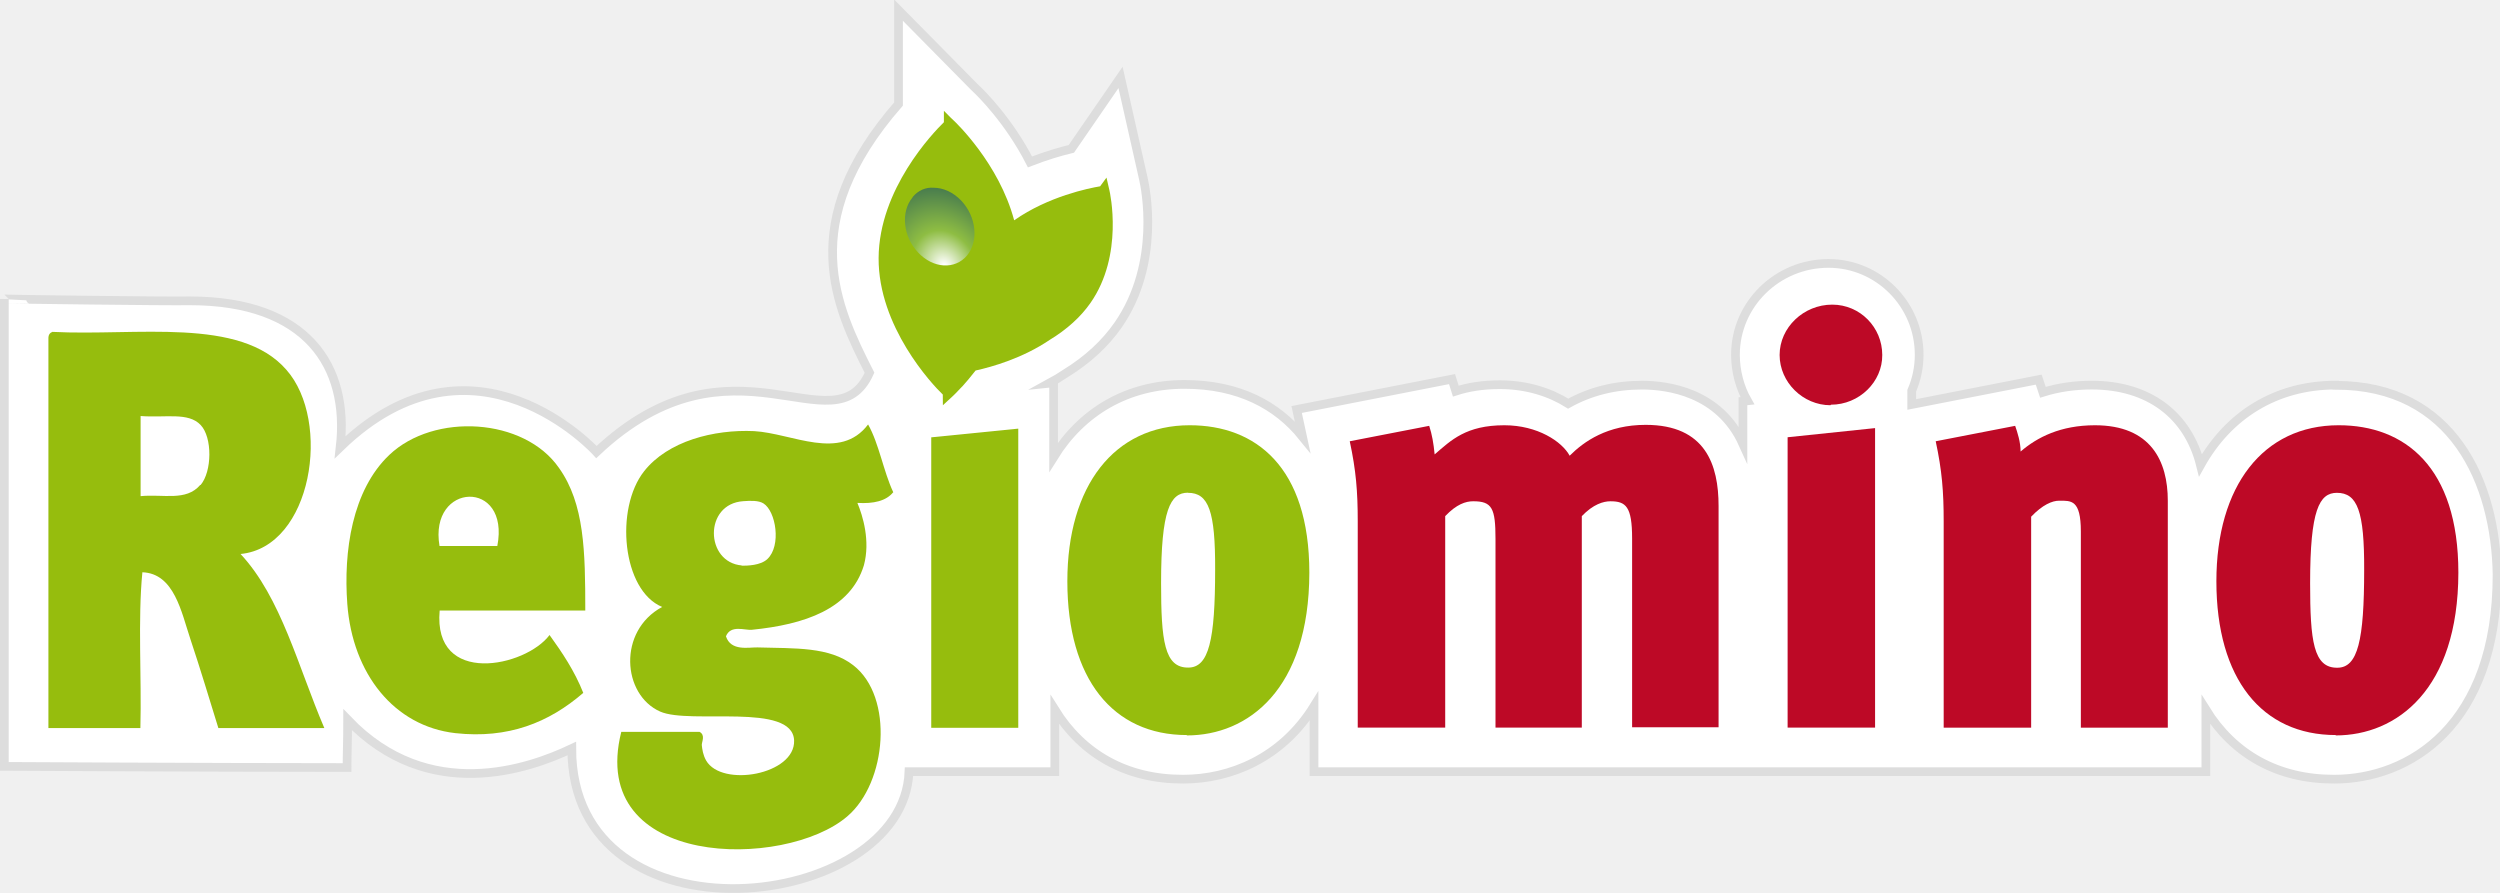
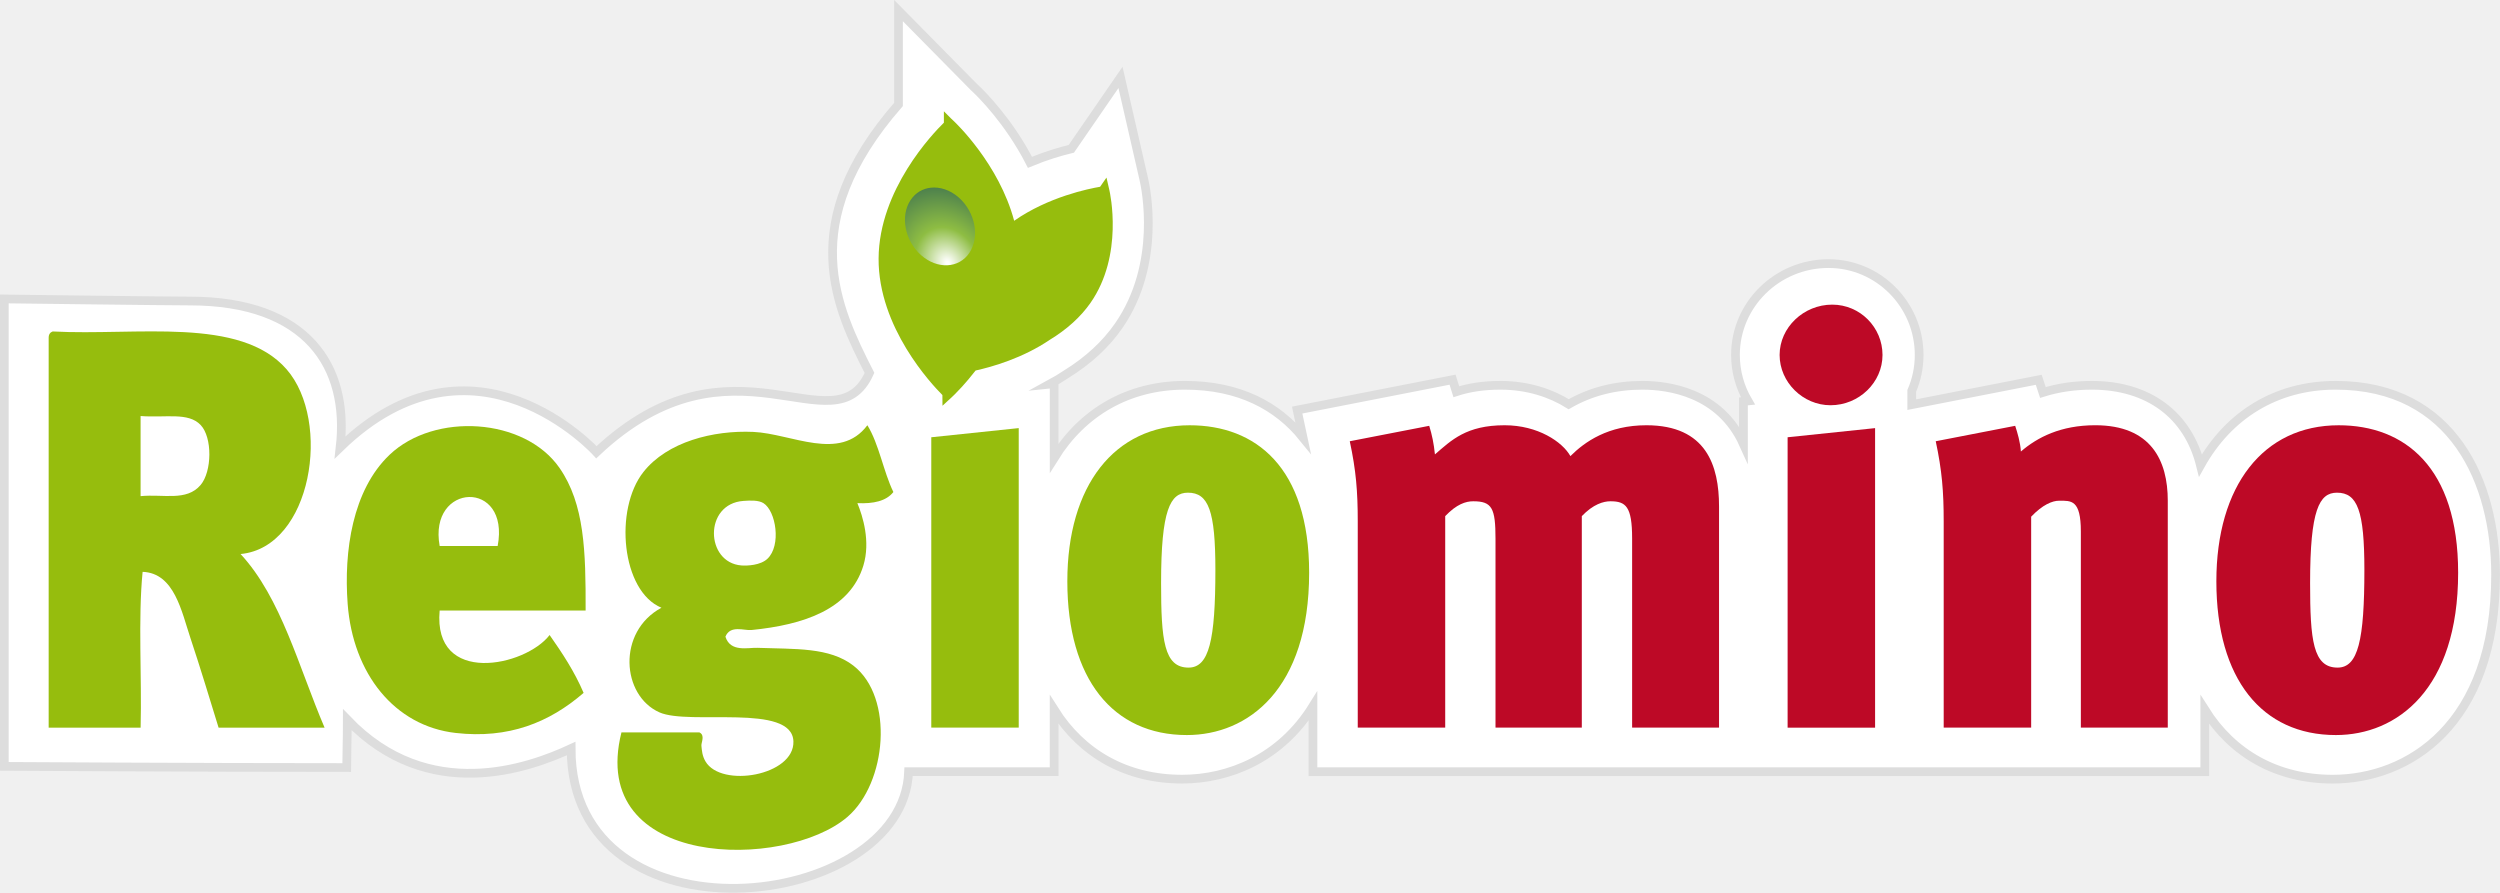
- <svg xmlns="http://www.w3.org/2000/svg" xmlns:xlink="http://www.w3.org/1999/xlink" version="1.1" id="Ebene_1" x="0px" y="0px" width="229.801px" height="82.056px" viewBox="0 0 229.801 82.056" enable-background="new 0 0 229.801 82.056" xml:space="preserve">
-   <path fill="#FFFFFF" stroke="#DDDDDD" stroke-width="0.801" stroke-miterlimit="10" d="M214.694 35.4 c-5.474 0-9.848 2.739-12.422 7.356c-1.148-4.612-4.76-7.356-9.993-7.356c-1.594 0-3.096 0.222-4.493 0.66l-0.387-1.165 l-11.673 2.285v-1.266c0.441-1.017 0.684-2.131 0.684-3.303c0-4.63-3.74-8.397-8.336-8.397c-4.716 0-8.55 3.768-8.55 8.4 c0 1.5 0.4 3 1.1 4.227l-0.412 0.043v3.927c-2.152-4.77-6.919-5.408-9.294-5.408c-2.503 0-4.768 0.581-6.769 1.7 c-1.646-1.031-3.785-1.741-6.279-1.741c-1.618 0-2.942 0.229-4.053 0.59l-0.345-1.105l-14.283 2.795l0.54 2.5 c-2.335-2.892-5.85-4.807-10.854-4.807c-5.204 0-9.412 2.474-12.025 6.683v-6.831l-0.398 0.041c0.513-0.279 1.026-0.583 1.529-0.925 c2-1.234 3.615-2.728 4.804-4.439c3.95-5.701 2.492-12.667 2.315-13.434L103 7.117l-4.52 6.565c-1.05 0.252-2.376 0.646-3.803 1.2 c-1.971-3.845-4.57-6.368-4.941-6.72l-0.194-0.185l-6.949-7.042v8.626c-9.534 10.92-5.71 18.687-2.666 24.7 c-3.226 7.218-12.563-4.531-25.101 7.29c0 0-11.226-12.399-23.556-0.448c0.854-7.454-3.06-13.45-13.821-13.45 C15.637 27.7 0.4 27.5 0.4 27.478v42.967c0 0 17.7 0.1 31.5 0.108c0-1.269 0.057-2.424 0.057-4.397 c7.455 7.8 16.7 4.5 20.6 2.651c0 18.5 30.5 15.1 31 2.125c5.145 0 13.4 0 13.4 0v-5.698 c2.551 4.1 6.6 6.4 11.8 6.387c4.306 0 9.055-1.915 12.028-6.711v6.022h39.571h1.098h13.267h1.101h26.941v-5.698 c2.549 4.1 6.6 6.4 11.8 6.387c6.905 0 14.968-4.922 14.968-18.793C229.4 44.4 225.5 35.4 214.7 35.417z" />
-   <path fill-rule="evenodd" clip-rule="evenodd" fill="#96BD0D" d="M22.113 50.925c3.735 4 5.3 10.4 7.7 16 c-3.248 0-6.494 0-9.741 0c-0.771-2.49-1.674-5.5-2.573-8.184c-0.827-2.468-1.479-6.029-4.411-6.139 c-0.428 4.364-0.062 9.616-0.184 14.322c-2.817 0-5.636 0-8.454 0c0-11.936 0-23.869 0-35.804c-0.008-0.35 0.137-0.529 0.368-0.614 c7.73 0.4 17.239-1.411 21.5 3.479C30.5 38.7 28.7 50.3 22.1 50.925z M18.438 44.583c1.055-1.237 1.099-4.378 0-5.524 c-1.144-1.192-3.191-0.64-5.514-0.818c0 2.5 0 4.9 0 7.365C15.021 45.4 17.1 46.1 18.4 44.583z" />
-   <path fill-rule="evenodd" clip-rule="evenodd" fill="#96BD0D" d="M53.832 56.121c-4.472 0-8.944 0-13.418 0 c-0.632 7 7.9 5.2 10.1 2.25c1.155 1.6 2.3 3.3 3.1 5.319c-3.162 2.734-6.9 4.237-11.764 3.7 c-5.619-0.641-9.445-5.452-9.925-11.866c-0.362-4.829 0.438-10.456 3.86-13.707c4.118-3.914 12.405-3.423 15.6 1.2 C53.725 46.3 53.8 50.7 53.8 56.121z M40.414 50.187c1.778 0 3.6 0 5.3 0C46.912 44 39.4 44.3 40.4 50.187z" />
-   <path fill-rule="evenodd" clip-rule="evenodd" fill="#96BD0D" d="M82.119 45.227c-0.657 0.837-1.84 1.088-3.308 1 c0.504 1.2 1.2 3.5 0.6 5.729c-1.224 4.037-5.486 5.455-10.294 5.933c-0.665 0.066-1.948-0.486-2.388 0.6 c0.457 1.4 2.1 1 2.9 1.022c3.468 0.1 6.611-0.072 8.8 1.637c3.76 2.9 3.1 10.801-0.554 13.9 c-5.708 4.897-23.93 4.849-20.767-7.773c2.389 0 4.8 0 7.2 0c0.548 0.3 0.2 0.9 0.2 1.2 c0.044 0.4 0.1 0.9 0.4 1.433c1.446 2.5 8.2 1.3 8.087-1.842c-0.13-3.541-9.559-1.437-12.314-2.659 c-3.494-1.552-3.91-7.41 0.185-9.616c-3.68-1.521-4.365-9.049-1.656-12.479c2.186-2.769 6.405-3.852 10.11-3.683 c3.502 0.2 7.9 2.8 10.475-0.613C80.805 40.8 81.2 43.3 82.1 45.227z M68.152 52 c0.522 0 1.751-0.01 2.388-0.614c1.297-1.225 0.786-4.398-0.366-5.114c-0.448-0.278-1.179-0.252-1.839-0.204 C64.677 46.3 64.8 51.7 68.2 51.978z" />
-   <polygon fill="#96BD0D" points="85.6,66.9 85.6,40.2 93.6,39.4 93.6,66.9" />
-   <path fill="#96BD0D" d="M109.094 67.566c-6.778 0-10.983-5.147-10.983-14.134c0-8.773 4.31-14.343 11.244-14.343 c6.044 0 11 3.8 11 13.556C120.336 63.4 114.7 67.6 109.1 67.6 M109.197 45.289c-1.629 0-2.47 1.576-2.47 8.3 c0 5.3 0.3 7.8 2.5 7.775c1.892 0 2.469-2.523 2.469-8.983C111.719 47 111.1 45.3 109.2 45.3" />
-   <path fill="#BD0926" d="M150.024 66.884V49.492c0-2.941-0.577-3.414-1.996-3.414c-0.631 0-1.576 0.263-2.628 1.365v19.441h-7.933 V49.543c0-2.836-0.314-3.466-2.05-3.466c-0.683 0-1.522 0.263-2.573 1.365v19.441h-8.04V47.917c0-2.732-0.157-4.676-0.734-7.356 l7.303-1.418c0.261 0.8 0.4 1.6 0.5 2.627c1.524-1.314 2.891-2.68 6.411-2.68c3.048 0 5.3 1.5 6 2.8 c1.314-1.313 3.469-2.837 6.988-2.837c5.517 0 6.7 3.7 6.7 7.461v20.334H150.024z" />
-   <path fill="#BD0926" d="M168.259 37.249c-2.521 0-4.676-2.101-4.676-4.622c0-2.523 2.208-4.625 4.835-4.625 c2.574 0 4.6 2.1 4.6 4.625C173.042 35.1 170.9 37.2 168.3 37.2 M164.318 66.884V40.192l8.04-0.841v27.533H164.318z " />
-   <path fill="#BD0926" d="M191.273 66.884V48.861c0-2.942-0.891-2.836-1.995-2.836c-0.631 0-1.524 0.367-2.574 1.47v19.39h-8.04 V47.917c0-2.732-0.157-4.676-0.733-7.356l7.303-1.418c0.21 0.6 0.5 1.5 0.5 2.363c1.523-1.313 3.679-2.416 6.831-2.416 c5.148 0 6.7 3.3 6.7 6.936v20.859H191.273z" />
-   <path fill="#BD0926" d="M214.712 67.566c-6.778 0-10.981-5.147-10.981-14.134c0-8.773 4.31-14.343 11.243-14.343 c6.043 0 11 3.8 11 13.556C225.955 63.4 220.3 67.6 214.7 67.6 M214.816 45.3 c-1.629 0-2.469 1.576-2.469 8.303c0 5.3 0.3 7.8 2.5 7.775c1.89 0 2.468-2.523 2.468-8.983 C217.338 47 216.7 45.3 214.8 45.3" />
-   <path fill="#96BD0D" d="M88.438 35.539c0.352-0.388 0.779-0.886 1.239-1.481c1.554-0.342 4.337-1.141 6.801-2.809 c1.594-0.968 2.858-2.114 3.76-3.405c3.069-4.394 1.795-10.121 1.738-10.362l-0.267-1.156l-0.586 0.8 c-1.031 0.172-4.746 0.92-7.901 3.124c-1.396-5.229-5.389-9.016-5.567-9.182l-0.238-0.225l-0.654-0.658v1.05 c-1.006 0.982-5.965 6.154-6.001 12.484c-0.035 6.3 4.9 11.6 5.9 12.548l0.008 0.984l0.881-0.813 c0.025-0.022 0.367-0.338 0.879-0.898" />
+ <svg xmlns="http://www.w3.org/2000/svg" xmlns:xlink="http://www.w3.org/1999/xlink" version="1.1" id="Ebene_1" x="0px" y="0px" width="137.888px" height="49.236px" viewBox="0 0 137.888 49.236" enable-background="new 0 0 137.888 49.236" xml:space="preserve">
+   <path fill="#FFFFFF" stroke="#DDDDDD" stroke-width="0.481" stroke-miterlimit="10" d="M128.822,21.251  c-3.283,0-5.908,1.644-7.453,4.414c-0.688-2.768-2.855-4.414-5.995-4.414c-0.958,0-1.859,0.133-2.697,0.396l-0.231-0.699  l-7.004,1.371v-0.759c0.265-0.61,0.409-1.279,0.409-1.982c0-2.778-2.244-5.039-5.001-5.039c-2.83,0-5.13,2.261-5.13,5.039  c0,0.925,0.254,1.791,0.689,2.536l-0.248,0.025v2.357c-1.29-2.862-4.151-3.245-5.575-3.245c-1.502,0-2.861,0.349-4.063,1.044  c-0.987-0.618-2.271-1.044-3.767-1.044c-0.971,0-1.767,0.137-2.433,0.354l-0.206-0.664l-8.571,1.677l0.324,1.517  c-1.401-1.735-3.51-2.884-6.513-2.884c-3.122,0-5.646,1.484-7.215,4.009v-4.099l-0.239,0.025c0.307-0.167,0.616-0.35,0.918-0.555  c1.2-0.741,2.169-1.637,2.881-2.664c2.371-3.421,1.496-7.601,1.39-8.061l-1.291-5.636l-2.712,3.938  c-0.63,0.152-1.425,0.387-2.281,0.745c-1.183-2.308-2.742-3.821-2.965-4.032l-0.117-0.11l-4.169-4.226v5.176  c-5.721,6.552-3.427,11.212-1.6,14.807c-1.935,4.331-7.538-2.719-15.061,4.374c0,0-6.736-7.44-14.135-0.269  c0.513-4.473-1.836-8.07-8.292-8.07c-1.087,0.002-10.23-0.115-10.23-0.115v25.781c0,0,10.647,0.065,18.883,0.065  c0-0.76,0.034-1.454,0.034-2.638c4.474,4.673,10.011,2.672,12.344,1.59c0,11.078,18.326,9.049,18.615,1.275c3.087,0,8.026,0,8.026,0  v-3.419c1.531,2.432,3.981,3.832,7.058,3.832c2.583,0,5.433-1.148,7.217-4.026v3.614h23.743h0.658h7.962h0.66h16.166v-3.419  c1.529,2.432,3.979,3.832,7.058,3.832c4.144,0,8.982-2.953,8.982-11.276C137.647,26.647,135.329,21.251,128.822,21.251z" />
+   <path fill-rule="evenodd" clip-rule="evenodd" fill="#96BD0D" d="M13.269,30.558c2.241,2.416,3.21,6.247,4.633,9.575  c-1.949,0-3.897,0-5.846,0c-0.462-1.494-1.004-3.299-1.543-4.911c-0.496-1.479-0.888-3.617-2.647-3.682  c-0.257,2.619-0.037,5.77-0.11,8.593c-1.69,0-3.381,0-5.072,0c0-7.161,0-14.322,0-21.483c-0.005-0.21,0.082-0.318,0.221-0.368  c4.638,0.248,10.344-0.847,12.902,2.087C18.301,23.229,17.205,30.186,13.269,30.558z M11.063,26.752c0.632-0.743,0.66-2.627,0-3.315  c-0.687-0.715-1.915-0.384-3.309-0.491c0,1.473,0,2.946,0,4.419C9.013,27.239,10.285,27.665,11.063,26.752z" />
+   <path fill-rule="evenodd" clip-rule="evenodd" fill="#96BD0D" d="M32.3,33.675c-2.683,0-5.367,0-8.051,0  c-0.379,4.169,4.729,3.093,6.065,1.35c0.693,0.989,1.366,2,1.875,3.191c-1.897,1.641-4.141,2.543-7.059,2.21  c-3.372-0.385-5.667-3.272-5.955-7.121c-0.217-2.897,0.262-6.273,2.316-8.225c2.471-2.349,7.444-2.054,9.374,0.736  C32.237,27.797,32.311,30.404,32.3,33.675z M24.25,30.115c1.066,0,2.132,0,3.199,0C28.148,26.417,23.611,26.606,24.25,30.115z" />
+   <path fill-rule="evenodd" clip-rule="evenodd" fill="#96BD0D" d="M49.274,27.138c-0.395,0.503-1.104,0.653-1.985,0.613  c0.302,0.729,0.73,2.117,0.332,3.438c-0.734,2.422-3.292,3.274-6.177,3.56c-0.399,0.04-1.168-0.292-1.433,0.368  c0.274,0.87,1.241,0.595,1.764,0.614c2.081,0.078,3.967-0.044,5.294,0.982c2.256,1.745,1.846,6.48-0.333,8.348  c-3.425,2.938-14.358,2.909-12.46-4.665c1.433,0,2.867,0,4.3,0c0.329,0.157,0.093,0.562,0.11,0.736  c0.027,0.259,0.042,0.553,0.222,0.859c0.868,1.491,4.921,0.79,4.853-1.104c-0.078-2.125-5.736-0.862-7.389-1.596  c-2.096-0.931-2.346-4.446,0.11-5.771c-2.208-0.913-2.619-5.429-0.993-7.488c1.312-1.661,3.843-2.311,6.066-2.21  c2.102,0.096,4.767,1.665,6.285-0.368C48.485,24.497,48.72,25.996,49.274,27.138z M40.894,31.188  c0.313,0.024,1.05-0.005,1.433-0.368c0.778-0.735,0.471-2.64-0.22-3.07c-0.269-0.166-0.707-0.151-1.103-0.122  C38.808,27.785,38.899,31.033,40.894,31.188z" />
+   <polygon fill="#96BD0D" points="51.365,40.132 51.365,24.117 56.188,23.612 56.188,40.132 " />
+   <path fill="#96BD0D" d="M65.459,40.542c-4.068,0-6.59-3.089-6.59-8.48c0-5.265,2.585-8.606,6.747-8.606  c3.626,0,6.59,2.301,6.59,8.133C72.206,38.02,68.832,40.542,65.459,40.542 M65.521,27.174c-0.978,0-1.481,0.946-1.481,4.982  c0,3.152,0.159,4.666,1.514,4.666c1.135,0,1.481-1.514,1.481-5.391C67.035,28.183,66.657,27.174,65.521,27.174" />
+   <path fill="#BD0926" d="M90.02,40.132V29.697c0-1.765-0.347-2.049-1.198-2.049c-0.379,0-0.945,0.158-1.577,0.819v11.665h-4.76  V29.727c0-1.701-0.188-2.079-1.23-2.079c-0.408,0-0.913,0.158-1.544,0.819v11.665h-4.824v-11.38c0-1.64-0.094-2.806-0.44-4.415  l4.382-0.851c0.156,0.503,0.253,0.977,0.315,1.577c0.914-0.789,1.733-1.608,3.847-1.608c1.828,0,3.185,0.914,3.625,1.702  c0.788-0.788,2.081-1.702,4.192-1.702c3.312,0,4.006,2.238,4.006,4.477v12.2H90.02z" />
+   <path fill="#BD0926" d="M100.96,22.351c-1.512,0-2.805-1.261-2.805-2.774c0-1.514,1.325-2.775,2.901-2.775  c1.545,0,2.774,1.261,2.774,2.775C103.831,21.09,102.538,22.351,100.96,22.351 M98.596,40.132V24.117l4.825-0.504v16.52H98.596z" />
+   <path fill="#BD0926" d="M114.77,40.132V29.318c0-1.765-0.533-1.701-1.197-1.701c-0.378,0-0.914,0.22-1.544,0.881v11.634h-4.824  v-11.38c0-1.64-0.095-2.806-0.439-4.415l4.382-0.851c0.124,0.378,0.284,0.914,0.314,1.418c0.913-0.788,2.207-1.45,4.099-1.45  c3.089,0,4.003,1.955,4.003,4.162v12.515H114.77z" />
+   <path fill="#BD0926" d="M128.834,40.542c-4.068,0-6.59-3.089-6.59-8.48c0-5.265,2.586-8.606,6.746-8.606  c3.627,0,6.589,2.301,6.589,8.133C135.579,38.02,132.207,40.542,128.834,40.542 M128.896,27.174c-0.978,0-1.482,0.946-1.482,4.982  c0,3.152,0.159,4.666,1.515,4.666c1.135,0,1.479-1.514,1.479-5.391C130.408,28.183,130.03,27.174,128.896,27.174" />
+   <path fill="#96BD0D" d="M53.065,21.324c0.211-0.232,0.468-0.531,0.744-0.888c0.932-0.206,2.602-0.686,4.08-1.686  c0.957-0.581,1.715-1.269,2.256-2.043c1.842-2.636,1.077-6.073,1.043-6.218l-0.16-0.694l-0.352,0.507  c-0.618,0.104-2.847,0.553-4.74,1.875c-0.837-3.137-3.233-5.41-3.341-5.51l-0.143-0.135L52.06,6.138v0.63  c-0.604,0.59-3.579,3.693-3.601,7.491c-0.021,3.804,2.928,6.938,3.519,7.529l0.005,0.591l0.529-0.488  c0.015-0.013,0.22-0.203,0.527-0.539" />
  <g>
    <defs>
-       <path id="SVGID_1_" d="M83.88 18.149c-1.104 1.316-0.871 3.6 0.5 5.048c1.398 1.5 3.4 1.6 4.5 0.3 c1.103-1.318 0.869-3.583-0.523-5.053c-0.746-0.787-1.675-1.187-2.546-1.187C85.104 17.2 84.4 17.5 83.9 18.1" />
+       <path id="SVGID_1_" d="M50.331,10.891c-0.662,0.789-0.523,2.147,0.313,3.029c0.839,0.881,2.054,0.956,2.717,0.167    c0.662-0.791,0.521-2.149-0.314-3.032c-0.447-0.472-1.004-0.712-1.527-0.712C51.065,10.343,50.638,10.522,50.331,10.891" />
    </defs>
    <clipPath id="SVGID_2_">
      <use xlink:href="#SVGID_1_" overflow="visible" />
    </clipPath>
-     <radialGradient id="SVGID_3_" cx="-727.9" cy="590.5" r="0.8" gradientTransform="matrix(-5.1152 6.101 -6.4564 -6.8118 175.9938 8487.738)" gradientUnits="userSpaceOnUse">
+     <radialGradient id="SVGID_3_" cx="-754.323" cy="716.753" r="0.48" gradientTransform="matrix(-5.1152 6.101 -6.4564 -6.8118 821.3931 9499.022)" gradientUnits="userSpaceOnUse">
      <stop offset="0" style="stop-color:#FFFFFF" />
      <stop offset="0.022" style="stop-color:#FFFFFF" />
      <stop offset="0.451" style="stop-color:#8EBD43" />
      <stop offset="1" style="stop-color:#477B4E" />
    </radialGradient>
-     <polygon clip-path="url(#SVGID_2_)" fill="url(#SVGID_3_)" points="86.2,13.2 79.4,21.2 86.6,28.9 93.4,20.8" />
+     <polygon clip-path="url(#SVGID_2_)" fill="url(#SVGID_3_)" points="51.712,7.905 47.652,12.748 51.978,17.312 56.038,12.47  " />
  </g>
</svg>
